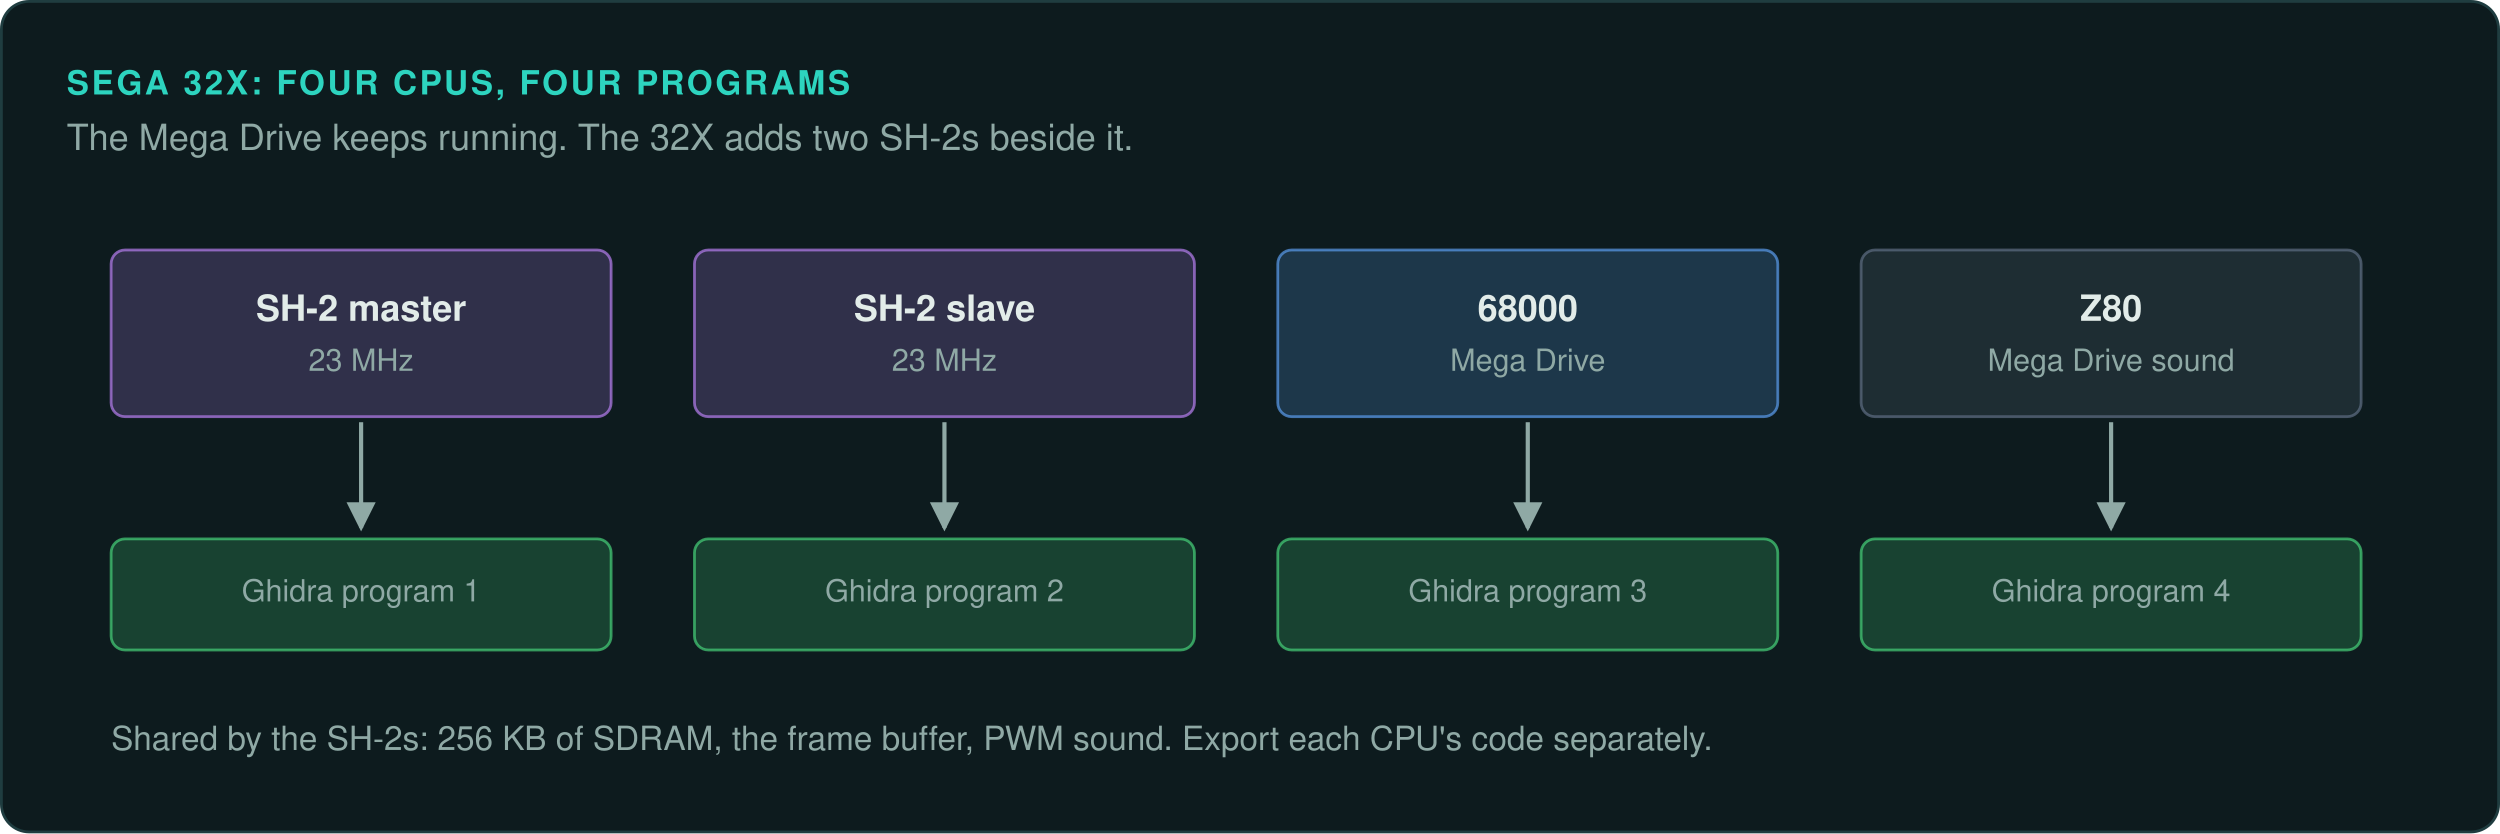
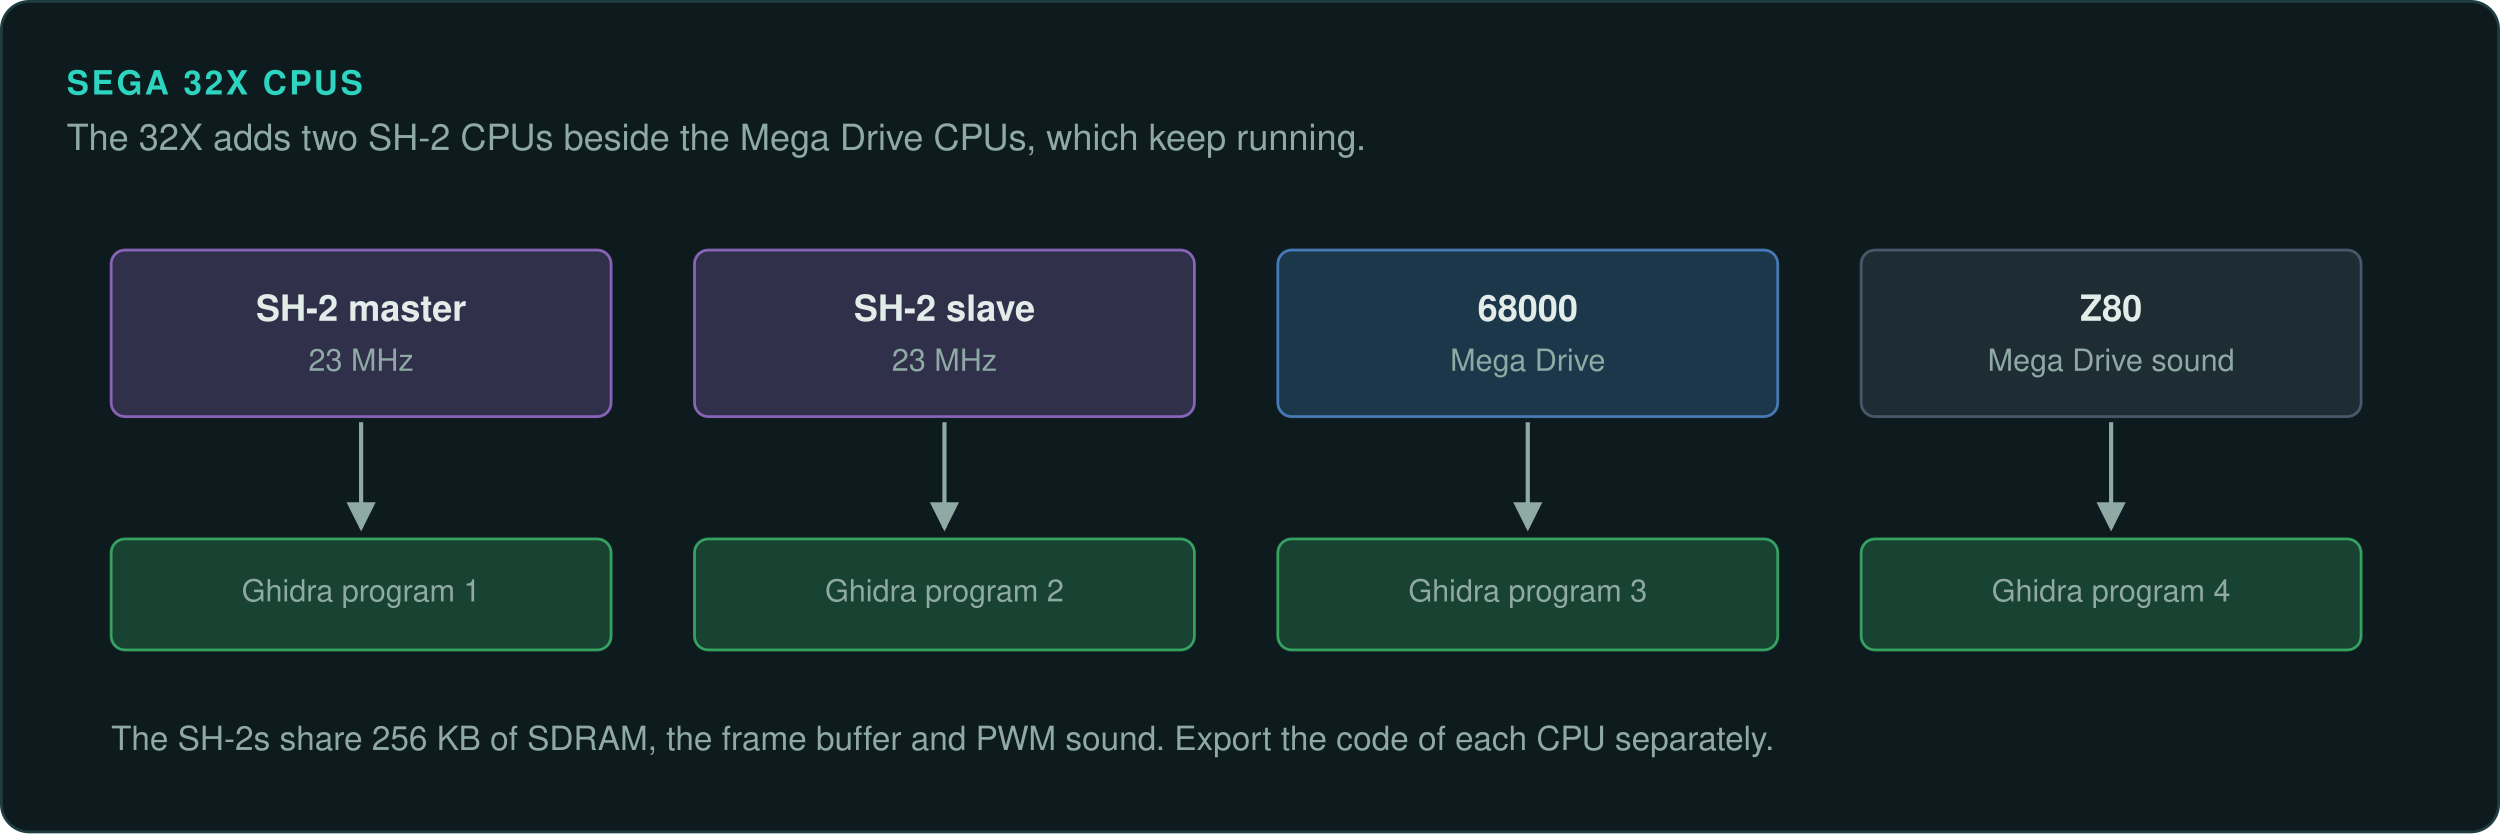
<svg xmlns="http://www.w3.org/2000/svg" width="900" height="300" viewBox="0 0 900 300" role="img" aria-label="A 32X game runs code on four CPUs, each exported as its own program">
  <rect x="0.5" y="0.5" width="899" height="299" rx="10" fill="#0d1b1e" stroke="#1f3d40" />
  <defs>
    <marker id="arrow" viewBox="0 0 8 8" refX="7" refY="4" markerWidth="7" markerHeight="7" orient="auto">
      <path d="M0 0L8 4L0 8z" fill="#8fa9a5" />
    </marker>
  </defs>
-   <text x="24.0" y="34.0" font-family="ui-sans-serif, -apple-system, 'Segoe UI', Helvetica, Arial, sans-serif" font-size="12" font-weight="600" fill="#2dd4bf" text-anchor="start" letter-spacing="0.08em">SEGA 32X: FOUR CPUS, FOUR PROGRAMS</text>
-   <text x="24.0" y="54.0" font-family="ui-sans-serif, -apple-system, 'Segoe UI', Helvetica, Arial, sans-serif" font-size="13" font-weight="400" fill="#8fa9a5" text-anchor="start">The Mega Drive keeps running. The 32X adds two SH-2s beside it.</text>
+   <text x="24.0" y="34.0" font-family="ui-sans-serif, -apple-system, 'Segoe UI', Helvetica, Arial, sans-serif" font-size="12" font-weight="600" fill="#2dd4bf" text-anchor="start" letter-spacing="0.08em">SEGA 32X CPUS</text>
+   <text x="24.0" y="54.0" font-family="ui-sans-serif, -apple-system, 'Segoe UI', Helvetica, Arial, sans-serif" font-size="13" font-weight="400" fill="#8fa9a5" text-anchor="start">The 32X adds two SH-2 CPUs beside the Mega Drive CPUs, which keep running.</text>
  <rect x="40.0" y="90.0" width="180.0" height="60.0" rx="5" fill="#c084fc" stroke="#c084fc" fill-opacity="0.2" stroke-opacity="0.65" />
  <text x="130.0" y="115.5" font-family="ui-sans-serif, -apple-system, 'Segoe UI', Helvetica, Arial, sans-serif" font-size="13" font-weight="600" fill="#e2ece9" text-anchor="middle">SH-2 master</text>
  <text x="130.0" y="133.5" font-family="ui-sans-serif, -apple-system, 'Segoe UI', Helvetica, Arial, sans-serif" font-size="11" font-weight="400" fill="#8fa9a5" text-anchor="middle">23 MHz</text>
  <path d="M130.0 152.0L130.0 190.0" stroke="#8fa9a5" stroke-width="1.5" fill="none" marker-end="url(#arrow)" />
  <rect x="40.0" y="194.0" width="180.0" height="40.0" rx="5" fill="#4ade80" stroke="#4ade80" fill-opacity="0.2" stroke-opacity="0.65" />
  <text x="130.0" y="216.5" font-family="ui-sans-serif, -apple-system, 'Segoe UI', Helvetica, Arial, sans-serif" font-size="11" font-weight="400" fill="#8fa9a5" text-anchor="middle">Ghidra program 1</text>
  <rect x="250.0" y="90.0" width="180.0" height="60.0" rx="5" fill="#c084fc" stroke="#c084fc" fill-opacity="0.2" stroke-opacity="0.65" />
  <text x="340.0" y="115.5" font-family="ui-sans-serif, -apple-system, 'Segoe UI', Helvetica, Arial, sans-serif" font-size="13" font-weight="600" fill="#e2ece9" text-anchor="middle">SH-2 slave</text>
  <text x="340.0" y="133.5" font-family="ui-sans-serif, -apple-system, 'Segoe UI', Helvetica, Arial, sans-serif" font-size="11" font-weight="400" fill="#8fa9a5" text-anchor="middle">23 MHz</text>
  <path d="M340.0 152.0L340.0 190.0" stroke="#8fa9a5" stroke-width="1.5" fill="none" marker-end="url(#arrow)" />
  <rect x="250.0" y="194.0" width="180.0" height="40.0" rx="5" fill="#4ade80" stroke="#4ade80" fill-opacity="0.2" stroke-opacity="0.65" />
  <text x="340.0" y="216.5" font-family="ui-sans-serif, -apple-system, 'Segoe UI', Helvetica, Arial, sans-serif" font-size="11" font-weight="400" fill="#8fa9a5" text-anchor="middle">Ghidra program 2</text>
  <rect x="460.0" y="90.0" width="180.0" height="60.0" rx="5" fill="#60a5fa" stroke="#60a5fa" fill-opacity="0.2" stroke-opacity="0.65" />
  <text x="550.0" y="115.5" font-family="ui-sans-serif, -apple-system, 'Segoe UI', Helvetica, Arial, sans-serif" font-size="13" font-weight="600" fill="#e2ece9" text-anchor="middle">68000</text>
  <text x="550.0" y="133.5" font-family="ui-sans-serif, -apple-system, 'Segoe UI', Helvetica, Arial, sans-serif" font-size="11" font-weight="400" fill="#8fa9a5" text-anchor="middle">Mega Drive</text>
  <path d="M550.0 152.0L550.0 190.0" stroke="#8fa9a5" stroke-width="1.5" fill="none" marker-end="url(#arrow)" />
  <rect x="460.0" y="194.0" width="180.0" height="40.0" rx="5" fill="#4ade80" stroke="#4ade80" fill-opacity="0.2" stroke-opacity="0.65" />
  <text x="550.0" y="216.5" font-family="ui-sans-serif, -apple-system, 'Segoe UI', Helvetica, Arial, sans-serif" font-size="11" font-weight="400" fill="#8fa9a5" text-anchor="middle">Ghidra program 3</text>
  <rect x="670.0" y="90.0" width="180.0" height="60.0" rx="5" fill="#64748b" stroke="#64748b" fill-opacity="0.2" stroke-opacity="0.65" />
  <text x="760.0" y="115.5" font-family="ui-sans-serif, -apple-system, 'Segoe UI', Helvetica, Arial, sans-serif" font-size="13" font-weight="600" fill="#e2ece9" text-anchor="middle">Z80</text>
  <text x="760.0" y="133.5" font-family="ui-sans-serif, -apple-system, 'Segoe UI', Helvetica, Arial, sans-serif" font-size="11" font-weight="400" fill="#8fa9a5" text-anchor="middle">Mega Drive sound</text>
  <path d="M760.0 152.0L760.0 190.0" stroke="#8fa9a5" stroke-width="1.5" fill="none" marker-end="url(#arrow)" />
  <rect x="670.0" y="194.0" width="180.0" height="40.0" rx="5" fill="#4ade80" stroke="#4ade80" fill-opacity="0.2" stroke-opacity="0.65" />
  <text x="760.0" y="216.5" font-family="ui-sans-serif, -apple-system, 'Segoe UI', Helvetica, Arial, sans-serif" font-size="11" font-weight="400" fill="#8fa9a5" text-anchor="middle">Ghidra program 4</text>
-   <text x="40.0" y="270.0" font-family="ui-sans-serif, -apple-system, 'Segoe UI', Helvetica, Arial, sans-serif" font-size="12" font-weight="400" fill="#8fa9a5" text-anchor="start">Shared by the SH-2s: 256 KB of SDRAM, the frame buffer, PWM sound. Export each CPU's code separately.</text>
+   <text x="40.0" y="270.0" font-family="ui-sans-serif, -apple-system, 'Segoe UI', Helvetica, Arial, sans-serif" font-size="12" font-weight="400" fill="#8fa9a5" text-anchor="start">The SH-2s share 256 KB of SDRAM, the frame buffer and PWM sound. Export the code of each CPU separately.</text>
</svg>
